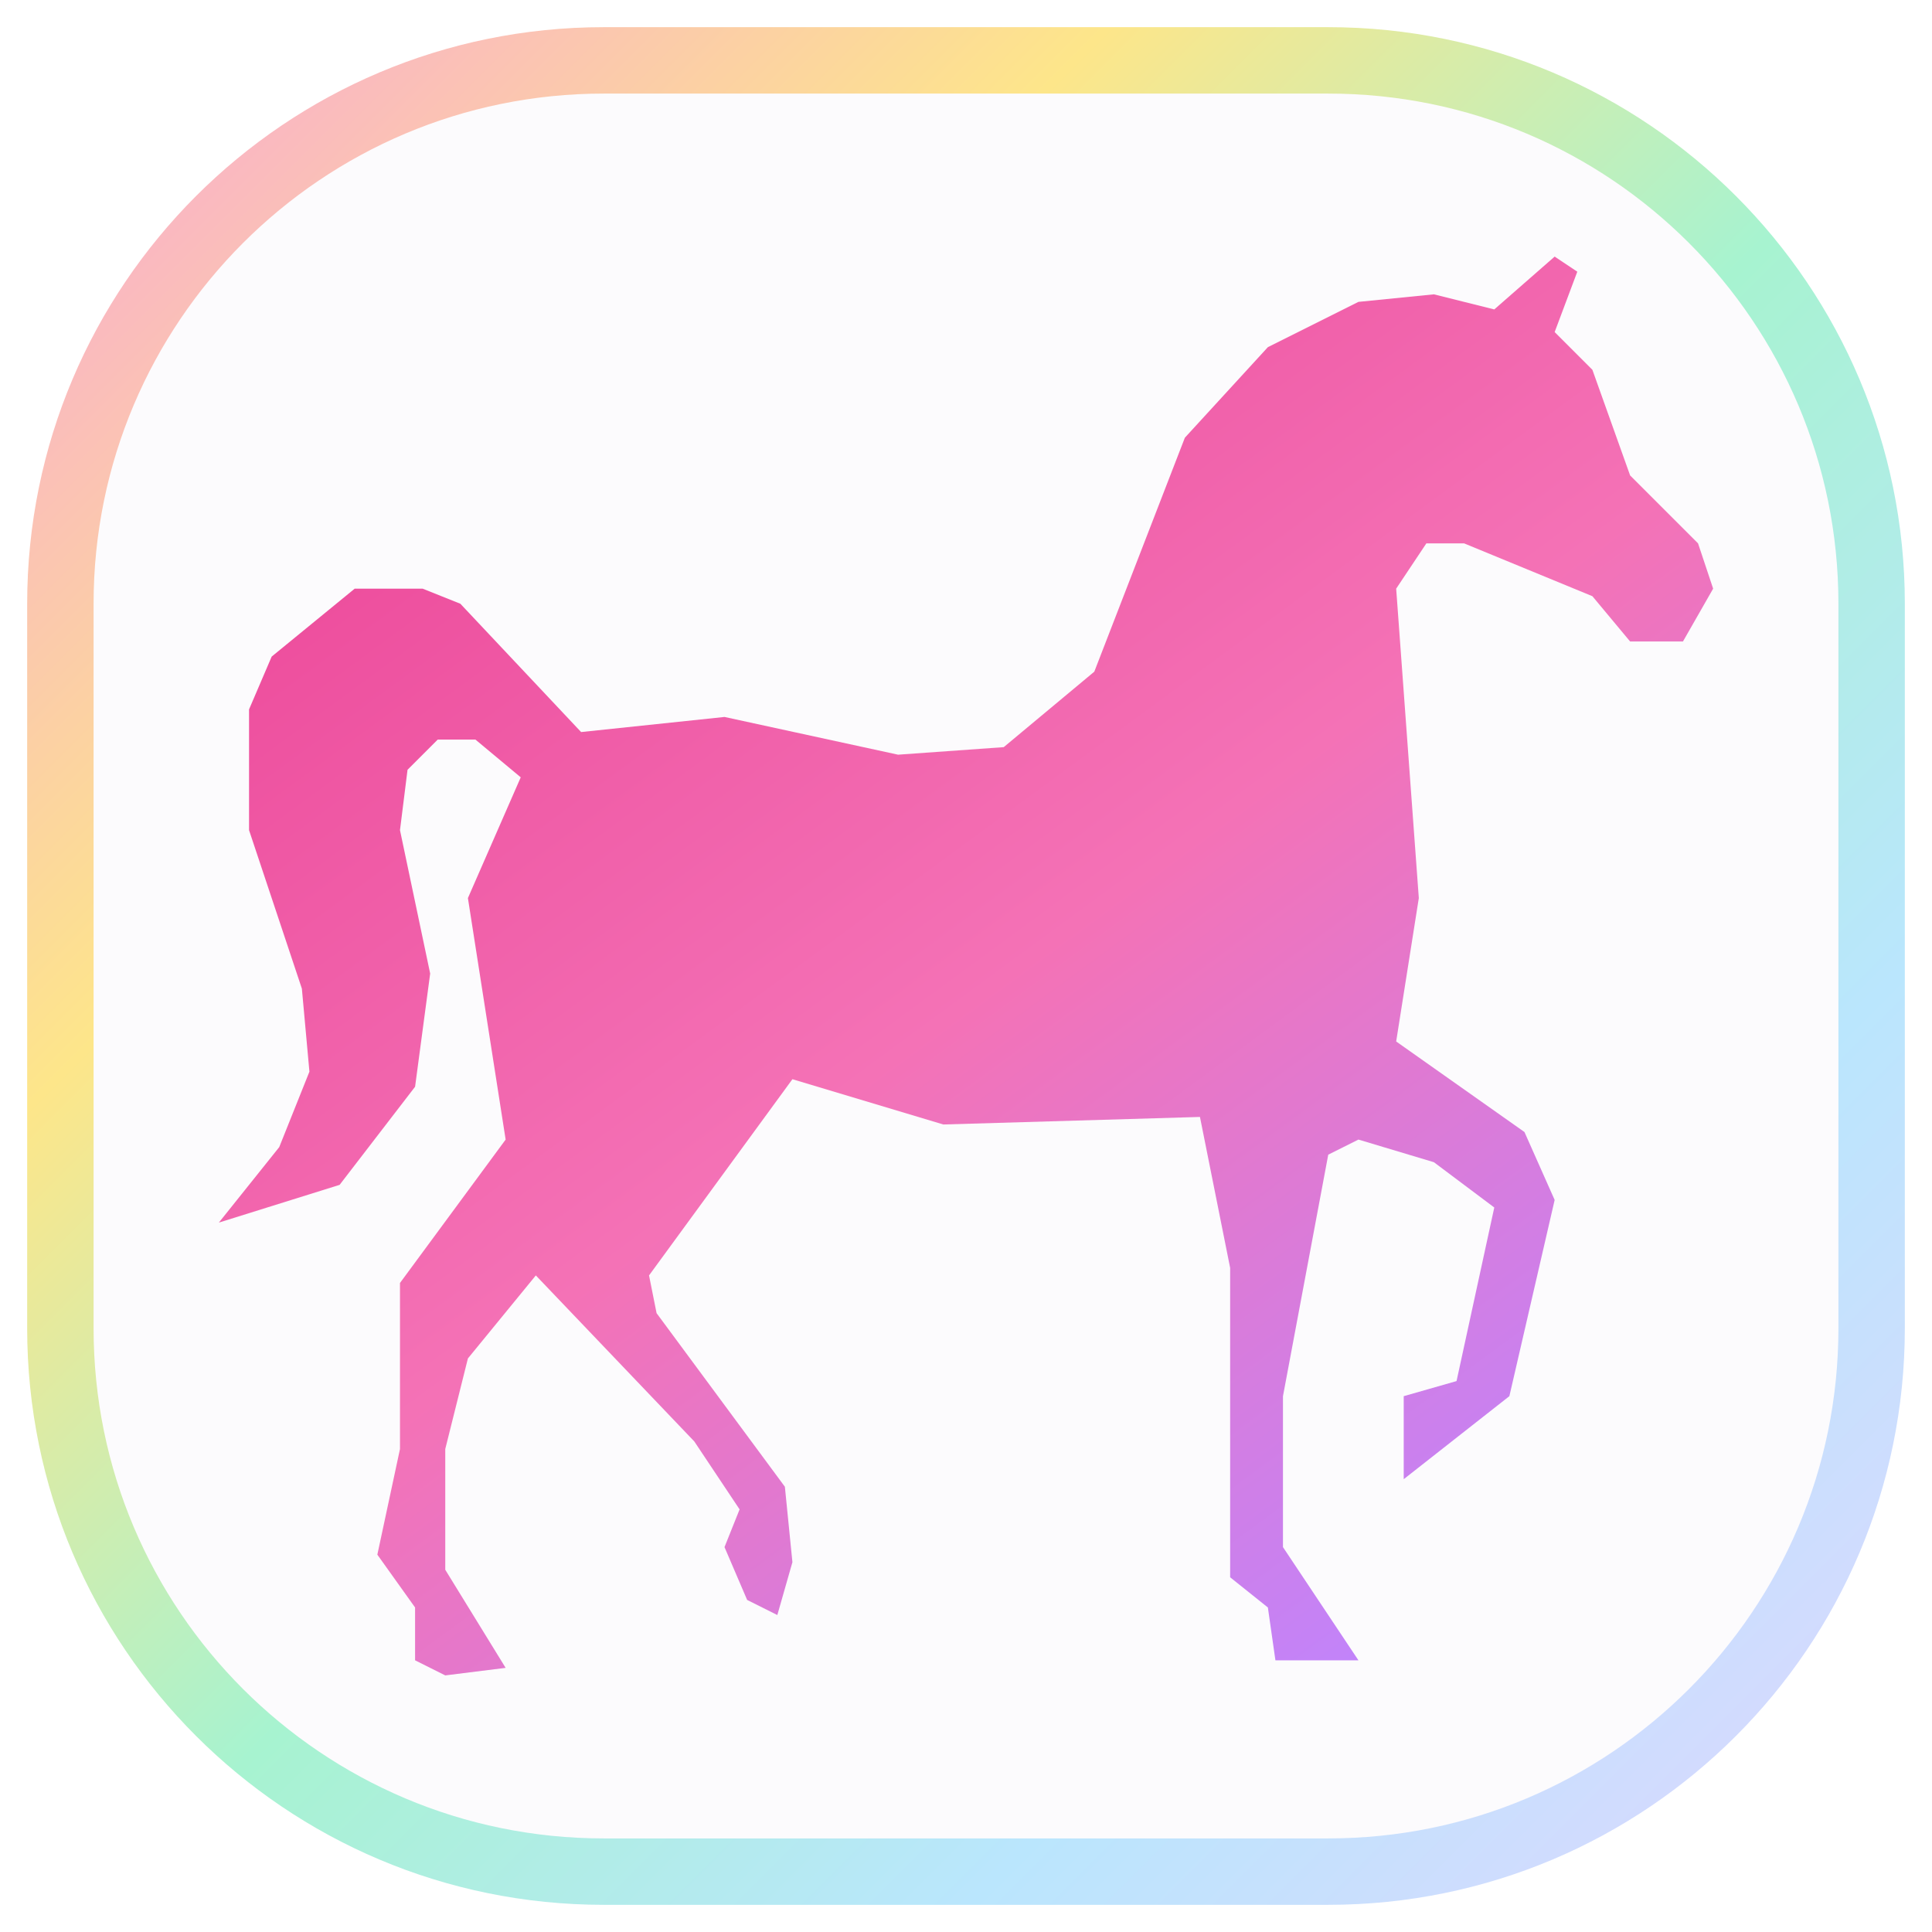
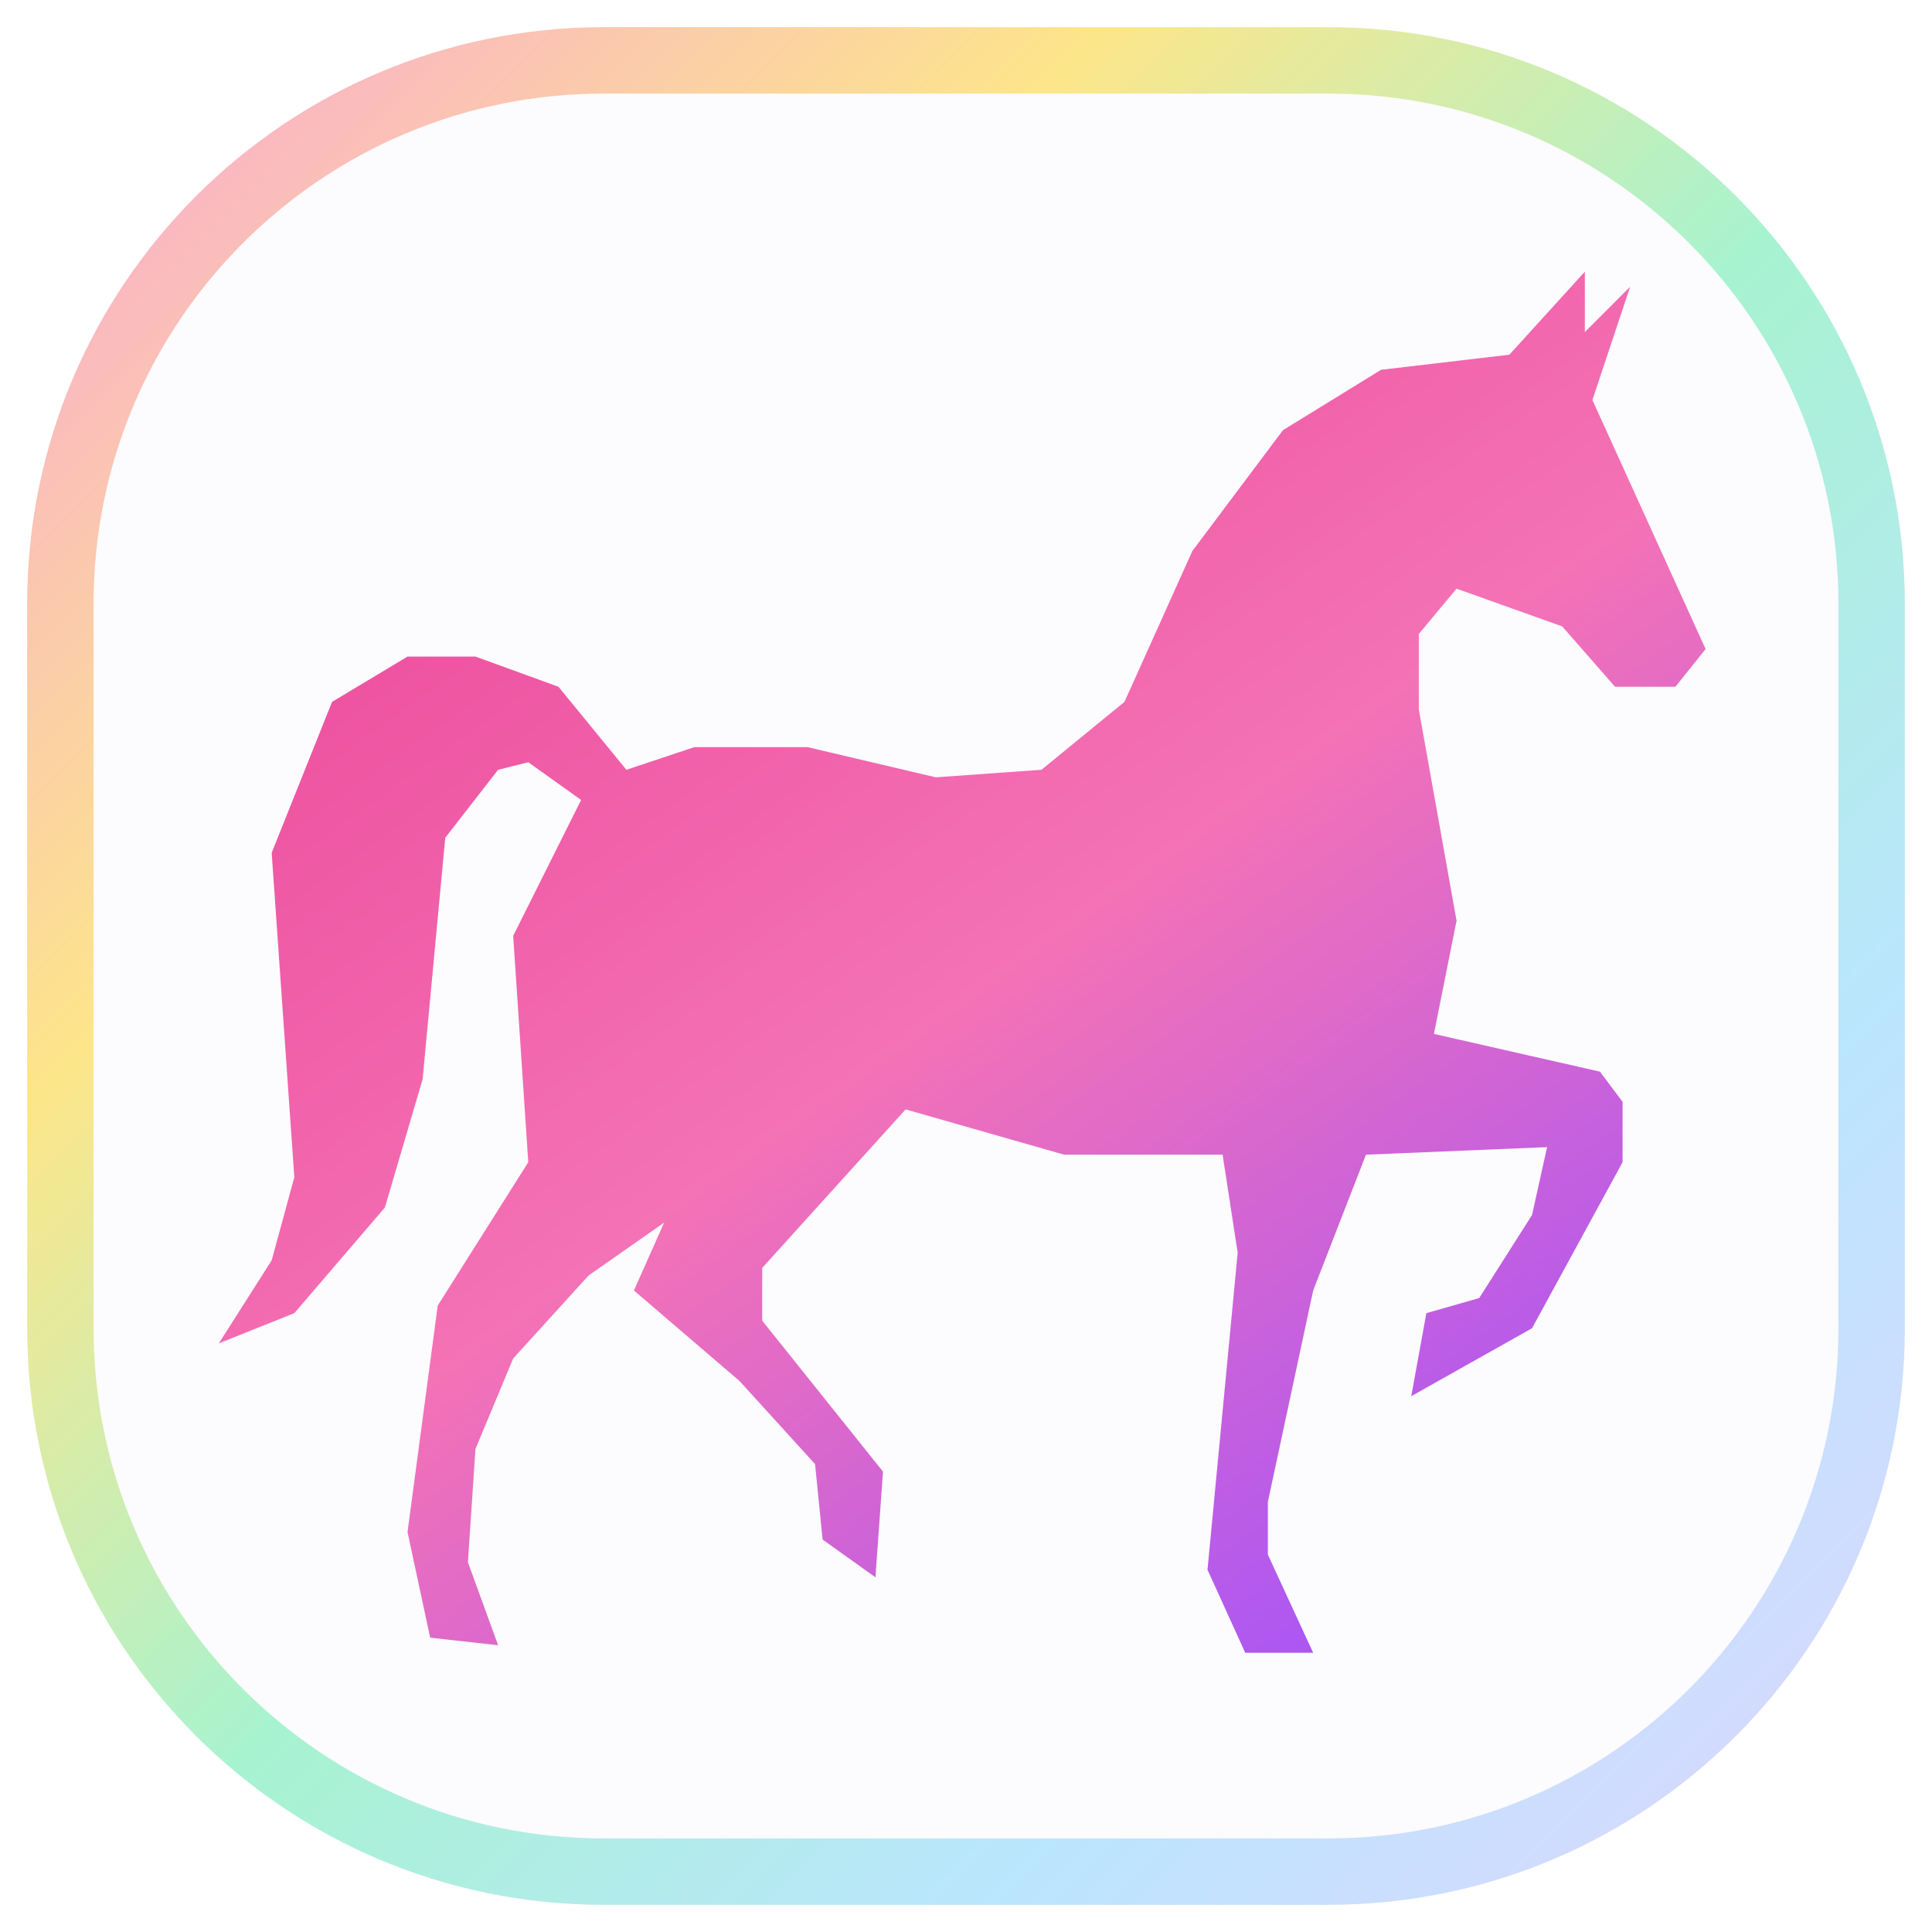
<svg xmlns="http://www.w3.org/2000/svg" viewBox="0 0 64 64" fill="none">
  <defs>
    <linearGradient id="prism" x1="0%" y1="0%" x2="100%" y2="100%">
      <stop offset="0%" stop-color="#f9a8d4" />
      <stop offset="28%" stop-color="#fde68a" />
      <stop offset="52%" stop-color="#a7f3d0" />
      <stop offset="76%" stop-color="#bae6fd" />
      <stop offset="100%" stop-color="#ddd6fe" />
    </linearGradient>
    <linearGradient id="arabianGrad" x1="15%" y1="5%" x2="85%" y2="95%">
      <stop offset="0%" stop-color="#ec4899" />
      <stop offset="52%" stop-color="#f472b6" />
-       <stop offset="100%" stop-color="#c084fc" />
+       <stop offset="100%" stop-color="#a855f7" />
    </linearGradient>
  </defs>
  <rect x="2" y="2" width="60" height="60" rx="18" fill="#fcfbfd" stroke="url(#prism)" stroke-width="2.2" />
-   <path d="M51.50 8.50 L52.25 9.00 L51.50 11.00 L52.75 12.25 L54.00 15.75 L56.25 18.00 L56.75 19.50 L55.75 21.25 L54.00 21.25 L52.75 19.75 L48.50 18.00 L47.25 18.00 L46.25 19.50 L47.00 29.75 L46.25 34.50 L50.50 37.50 L51.50 39.75 L50.00 46.25 L46.50 49.00 L46.50 46.25 L48.25 45.75 L49.50 40.00 L47.50 38.50 L45.00 37.75 L44.00 38.25 L42.50 46.25 L42.50 51.25 L45.00 55.00 L42.25 55.00 L42.00 53.25 L40.75 52.25 L40.75 42.00 L39.75 37.00 L31.25 37.25 L26.25 35.75 L21.50 42.25 L21.75 43.50 L26.00 49.25 L26.25 51.75 L25.75 53.50 L24.75 53.00 L24.00 51.25 L24.50 50.00 L23.00 47.75 L17.75 42.25 L15.50 45.00 L14.75 48.00 L14.75 52.00 L16.75 55.25 L14.75 55.50 L13.75 55.00 L13.75 53.25 L12.50 51.50 L13.25 48.00 L13.25 42.50 L16.75 37.75 L15.50 29.75 L17.25 25.75 L15.75 24.50 L14.50 24.50 L13.50 25.50 L13.25 27.50 L14.25 32.25 L13.75 36.00 L11.25 39.25 L7.25 40.50 L9.25 38.00 L10.25 35.50 L10.00 32.75 L8.25 27.50 L8.25 23.50 L9.00 21.75 L11.75 19.50 L14.00 19.50 L15.25 20.00 L19.25 24.25 L24.00 23.75 L29.75 25.00 L33.25 24.75 L36.25 22.25 L39.25 14.50 L42.00 11.50 L45.00 10.00 L47.50 9.75 L49.50 10.25 Z" fill="url(#arabianGrad)" />
+   <path d="M52.50 9.00 L52.50 11.00 L54.00 9.50 L52.75 13.25 L56.50 21.50 L55.50 22.75 L53.50 22.75 L51.75 20.75 L48.25 19.50 L47.00 21.00 L47.00 23.50 L48.25 30.50 L47.50 34.25 L53.00 35.50 L53.75 36.50 L53.75 38.50 L50.75 44.00 L46.75 46.25 L47.25 43.50 L49.00 43.00 L50.75 40.25 L51.25 38.00 L45.25 38.25 L43.50 42.75 L42.00 49.75 L42.00 51.50 L43.50 54.75 L41.25 54.75 L40.00 52.00 L41.00 41.50 L40.50 38.25 L35.25 38.25 L30.00 36.75 L25.25 42.00 L25.25 43.75 L29.25 48.75 L29.00 52.25 L27.25 51.00 L27.00 48.50 L24.50 45.75 L21.00 42.75 L22.00 40.50 L19.50 42.25 L17.00 45.00 L15.75 48.00 L15.50 51.75 L16.50 54.50 L14.25 54.25 L13.50 50.75 L14.50 43.25 L17.50 38.50 L17.00 31.00 L19.25 26.50 L17.50 25.25 L16.50 25.50 L14.75 27.75 L14.00 35.75 L12.75 40.00 L9.75 43.50 L7.25 44.50 L9.00 41.75 L9.75 39.00 L9.00 28.25 L11.00 23.25 L13.50 21.75 L15.75 21.75 L18.50 22.75 L20.75 25.50 L23.00 24.75 L26.75 24.75 L31.00 25.75 L34.50 25.50 L37.25 23.25 L39.50 18.25 L42.50 14.25 L45.75 12.25 L50.00 11.75 Z" fill="url(#arabianGrad)" />
</svg>
